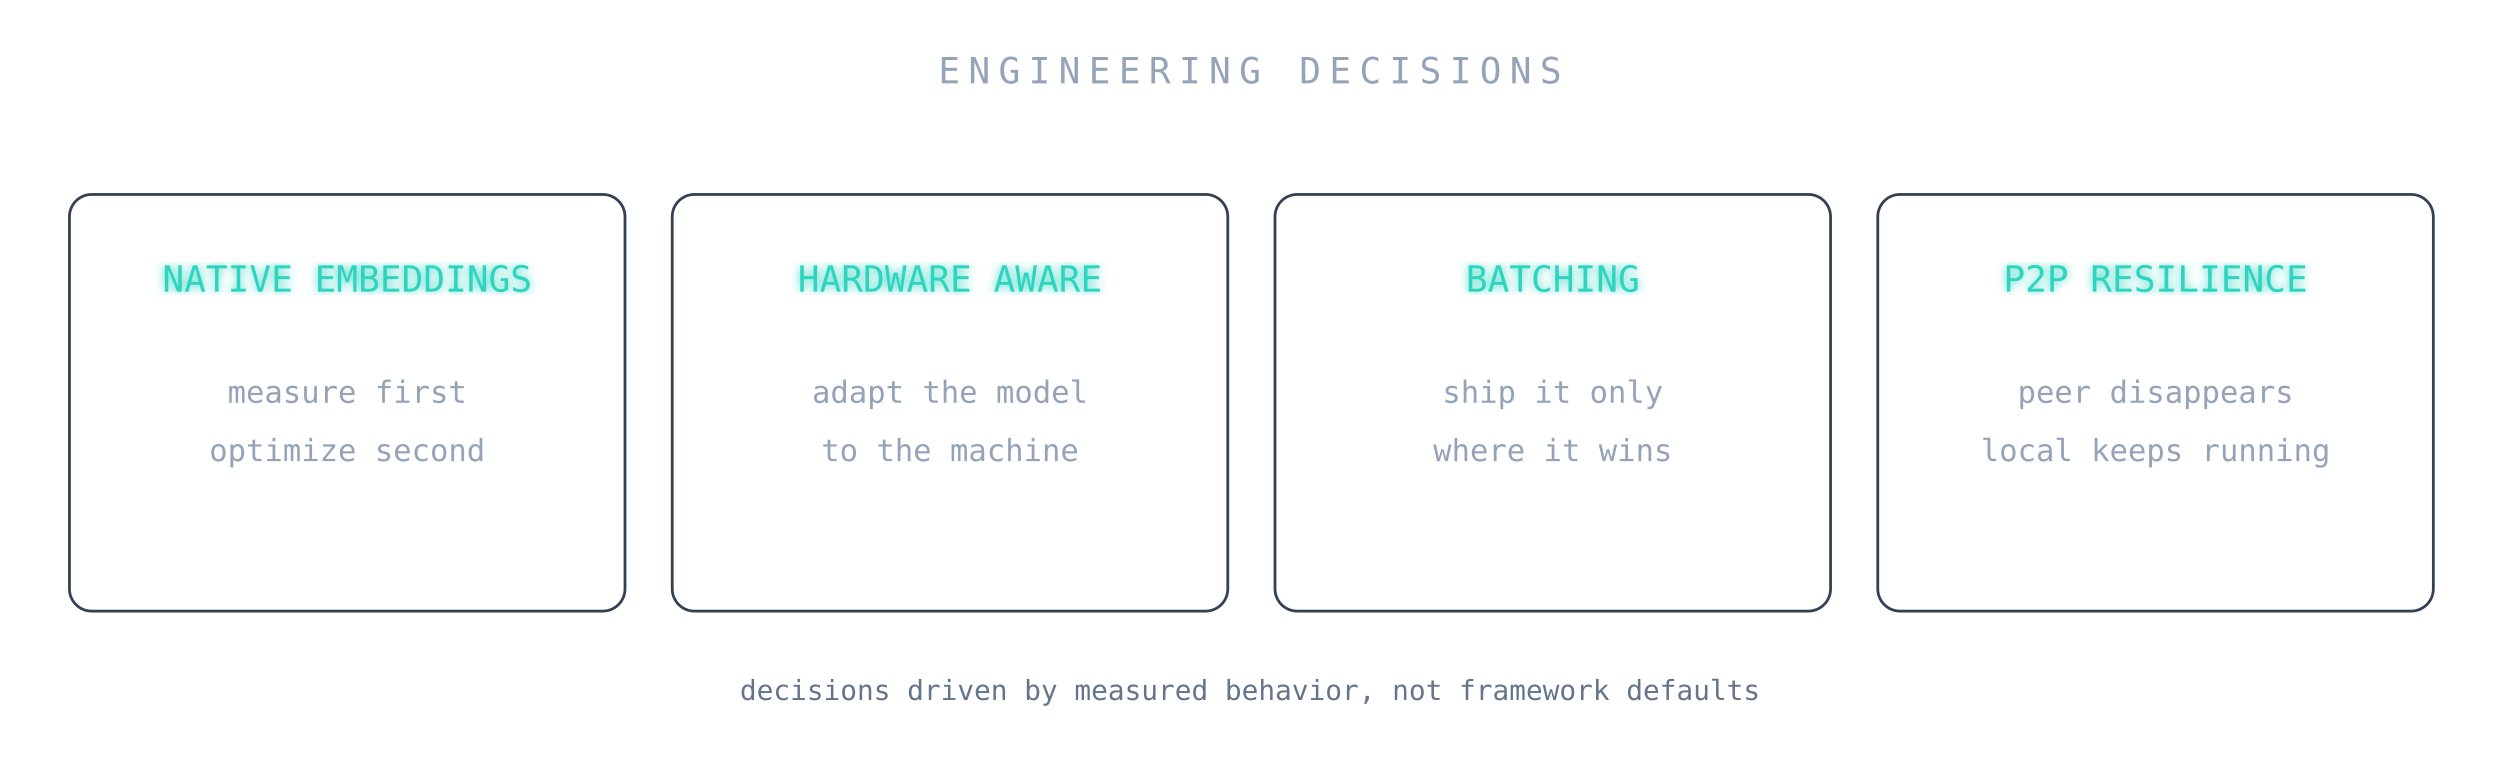
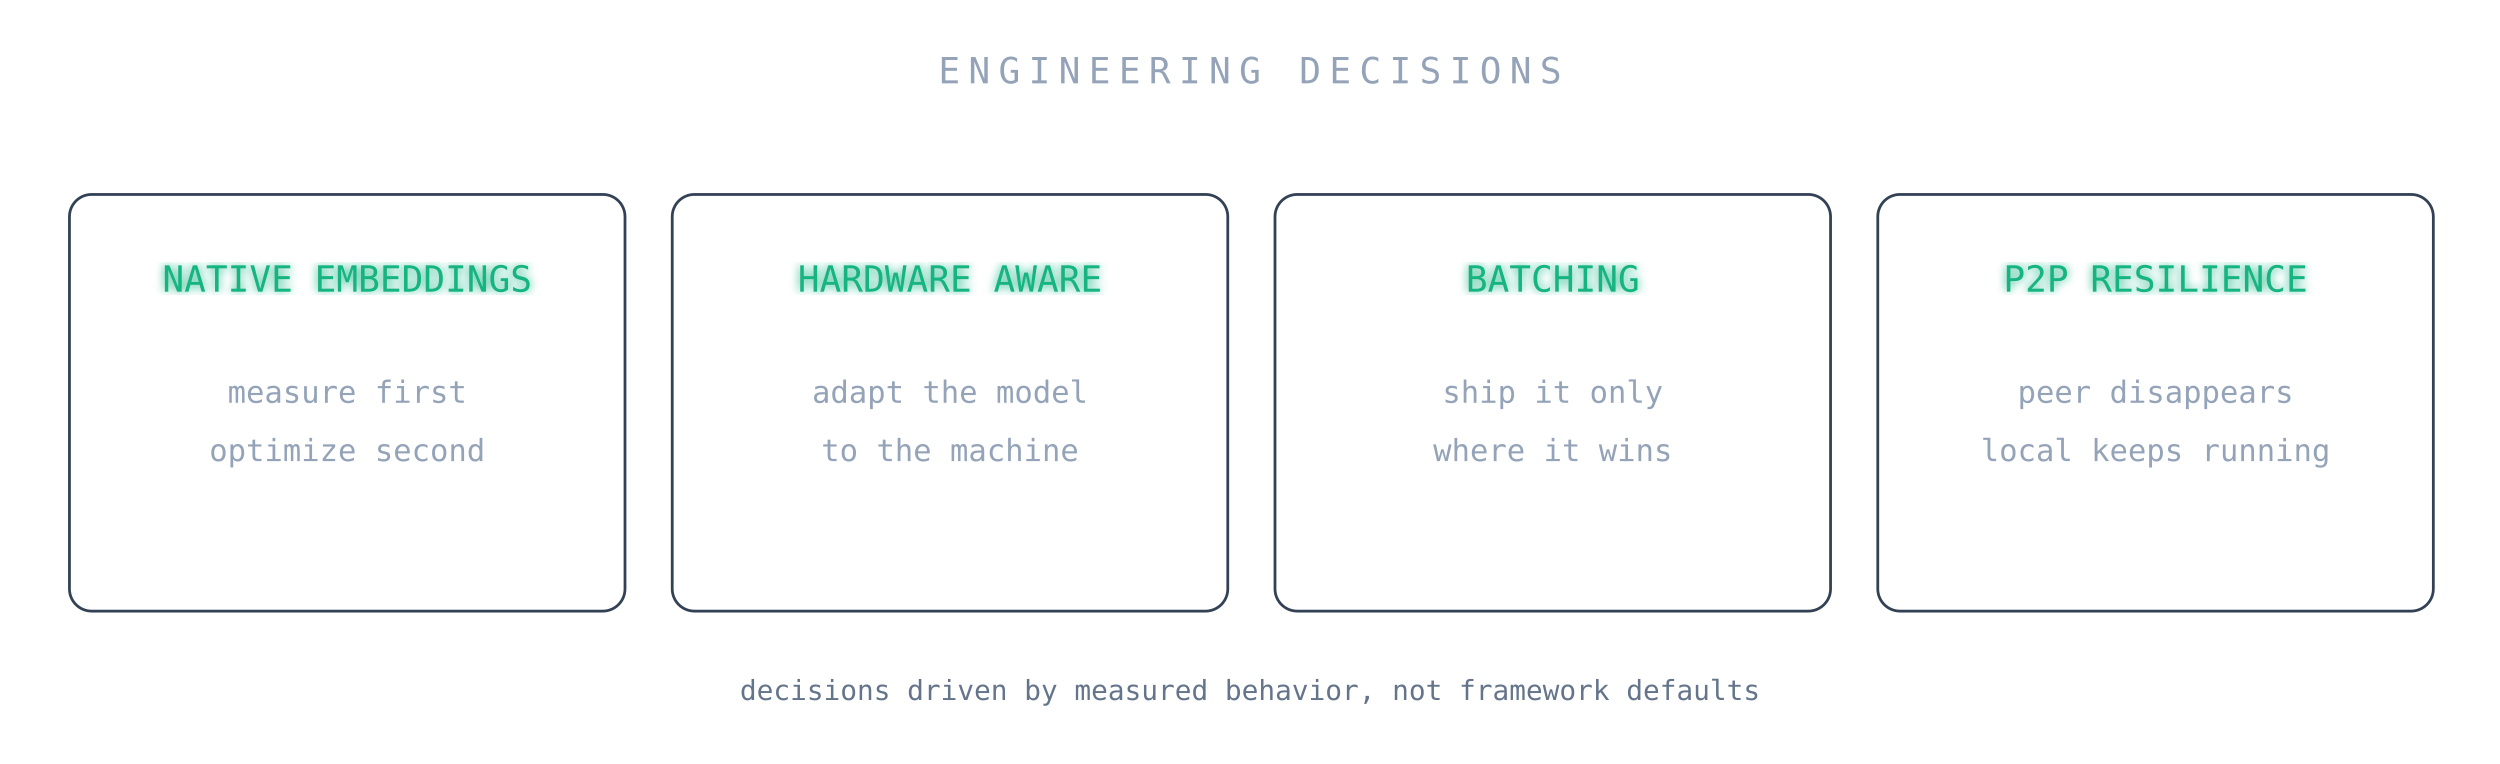
<svg xmlns="http://www.w3.org/2000/svg" viewBox="0 0 900 275" width="900" height="275" role="img" aria-labelledby="engineering-decisions-title">
  <defs>
    <filter id="glow">
      <feGaussianBlur stdDeviation="1.8" result="blur" />
      <feMerge>
        <feMergeNode in="blur" />
        <feMergeNode in="SourceGraphic" />
      </feMerge>
    </filter>
    <style>
      text {
        font-family: "JetBrains Mono", ui-monospace, SFMono-Regular, Menlo, Consolas, monospace;
      }
    </style>
  </defs>
  <text x="450" y="30" text-anchor="middle" fill="#94a3b8" font-size="13" letter-spacing="3">
    ENGINEERING DECISIONS
  </text>
  <rect x="25" y="70" width="200" height="150" rx="8" fill="none" stroke="#334155" />
-   <text x="125" y="105" text-anchor="middle" fill="#2dd4bf" font-size="13" filter="url(#glow)">NATIVE EMBEDDINGS</text>
+   <text x="125" y="105" text-anchor="middle" fill="#18b480" font-size="13" filter="url(#glow)">NATIVE EMBEDDINGS</text>
  <text x="125" y="145" text-anchor="middle" fill="#94a3b8" font-size="11">measure first</text>
  <text x="125" y="166" text-anchor="middle" fill="#94a3b8" font-size="11">optimize second</text>
  <rect x="242" y="70" width="200" height="150" rx="8" fill="none" stroke="#334155" />
-   <text x="342" y="105" text-anchor="middle" fill="#2dd4bf" font-size="13" filter="url(#glow)">HARDWARE AWARE</text>
+   <text x="342" y="105" text-anchor="middle" fill="#18b480" font-size="13" filter="url(#glow)">HARDWARE AWARE</text>
  <text x="342" y="145" text-anchor="middle" fill="#94a3b8" font-size="11">adapt the model</text>
  <text x="342" y="166" text-anchor="middle" fill="#94a3b8" font-size="11">to the machine</text>
  <rect x="459" y="70" width="200" height="150" rx="8" fill="none" stroke="#334155" />
-   <text x="559" y="105" text-anchor="middle" fill="#2dd4bf" font-size="13" filter="url(#glow)">BATCHING</text>
+   <text x="559" y="105" text-anchor="middle" fill="#18b480" font-size="13" filter="url(#glow)">BATCHING</text>
  <text x="559" y="145" text-anchor="middle" fill="#94a3b8" font-size="11">ship it only</text>
  <text x="559" y="166" text-anchor="middle" fill="#94a3b8" font-size="11">where it wins</text>
  <rect x="676" y="70" width="200" height="150" rx="8" fill="none" stroke="#334155" />
-   <text x="776" y="105" text-anchor="middle" fill="#2dd4bf" font-size="13" filter="url(#glow)">P2P RESILIENCE</text>
+   <text x="776" y="105" text-anchor="middle" fill="#18b480" font-size="13" filter="url(#glow)">P2P RESILIENCE</text>
  <text x="776" y="145" text-anchor="middle" fill="#94a3b8" font-size="11">peer disappears</text>
  <text x="776" y="166" text-anchor="middle" fill="#94a3b8" font-size="11">local keeps running</text>
  <text x="450" y="252" text-anchor="middle" fill="#64748b" font-size="10">
    decisions driven by measured behavior, not framework defaults
  </text>
</svg>
